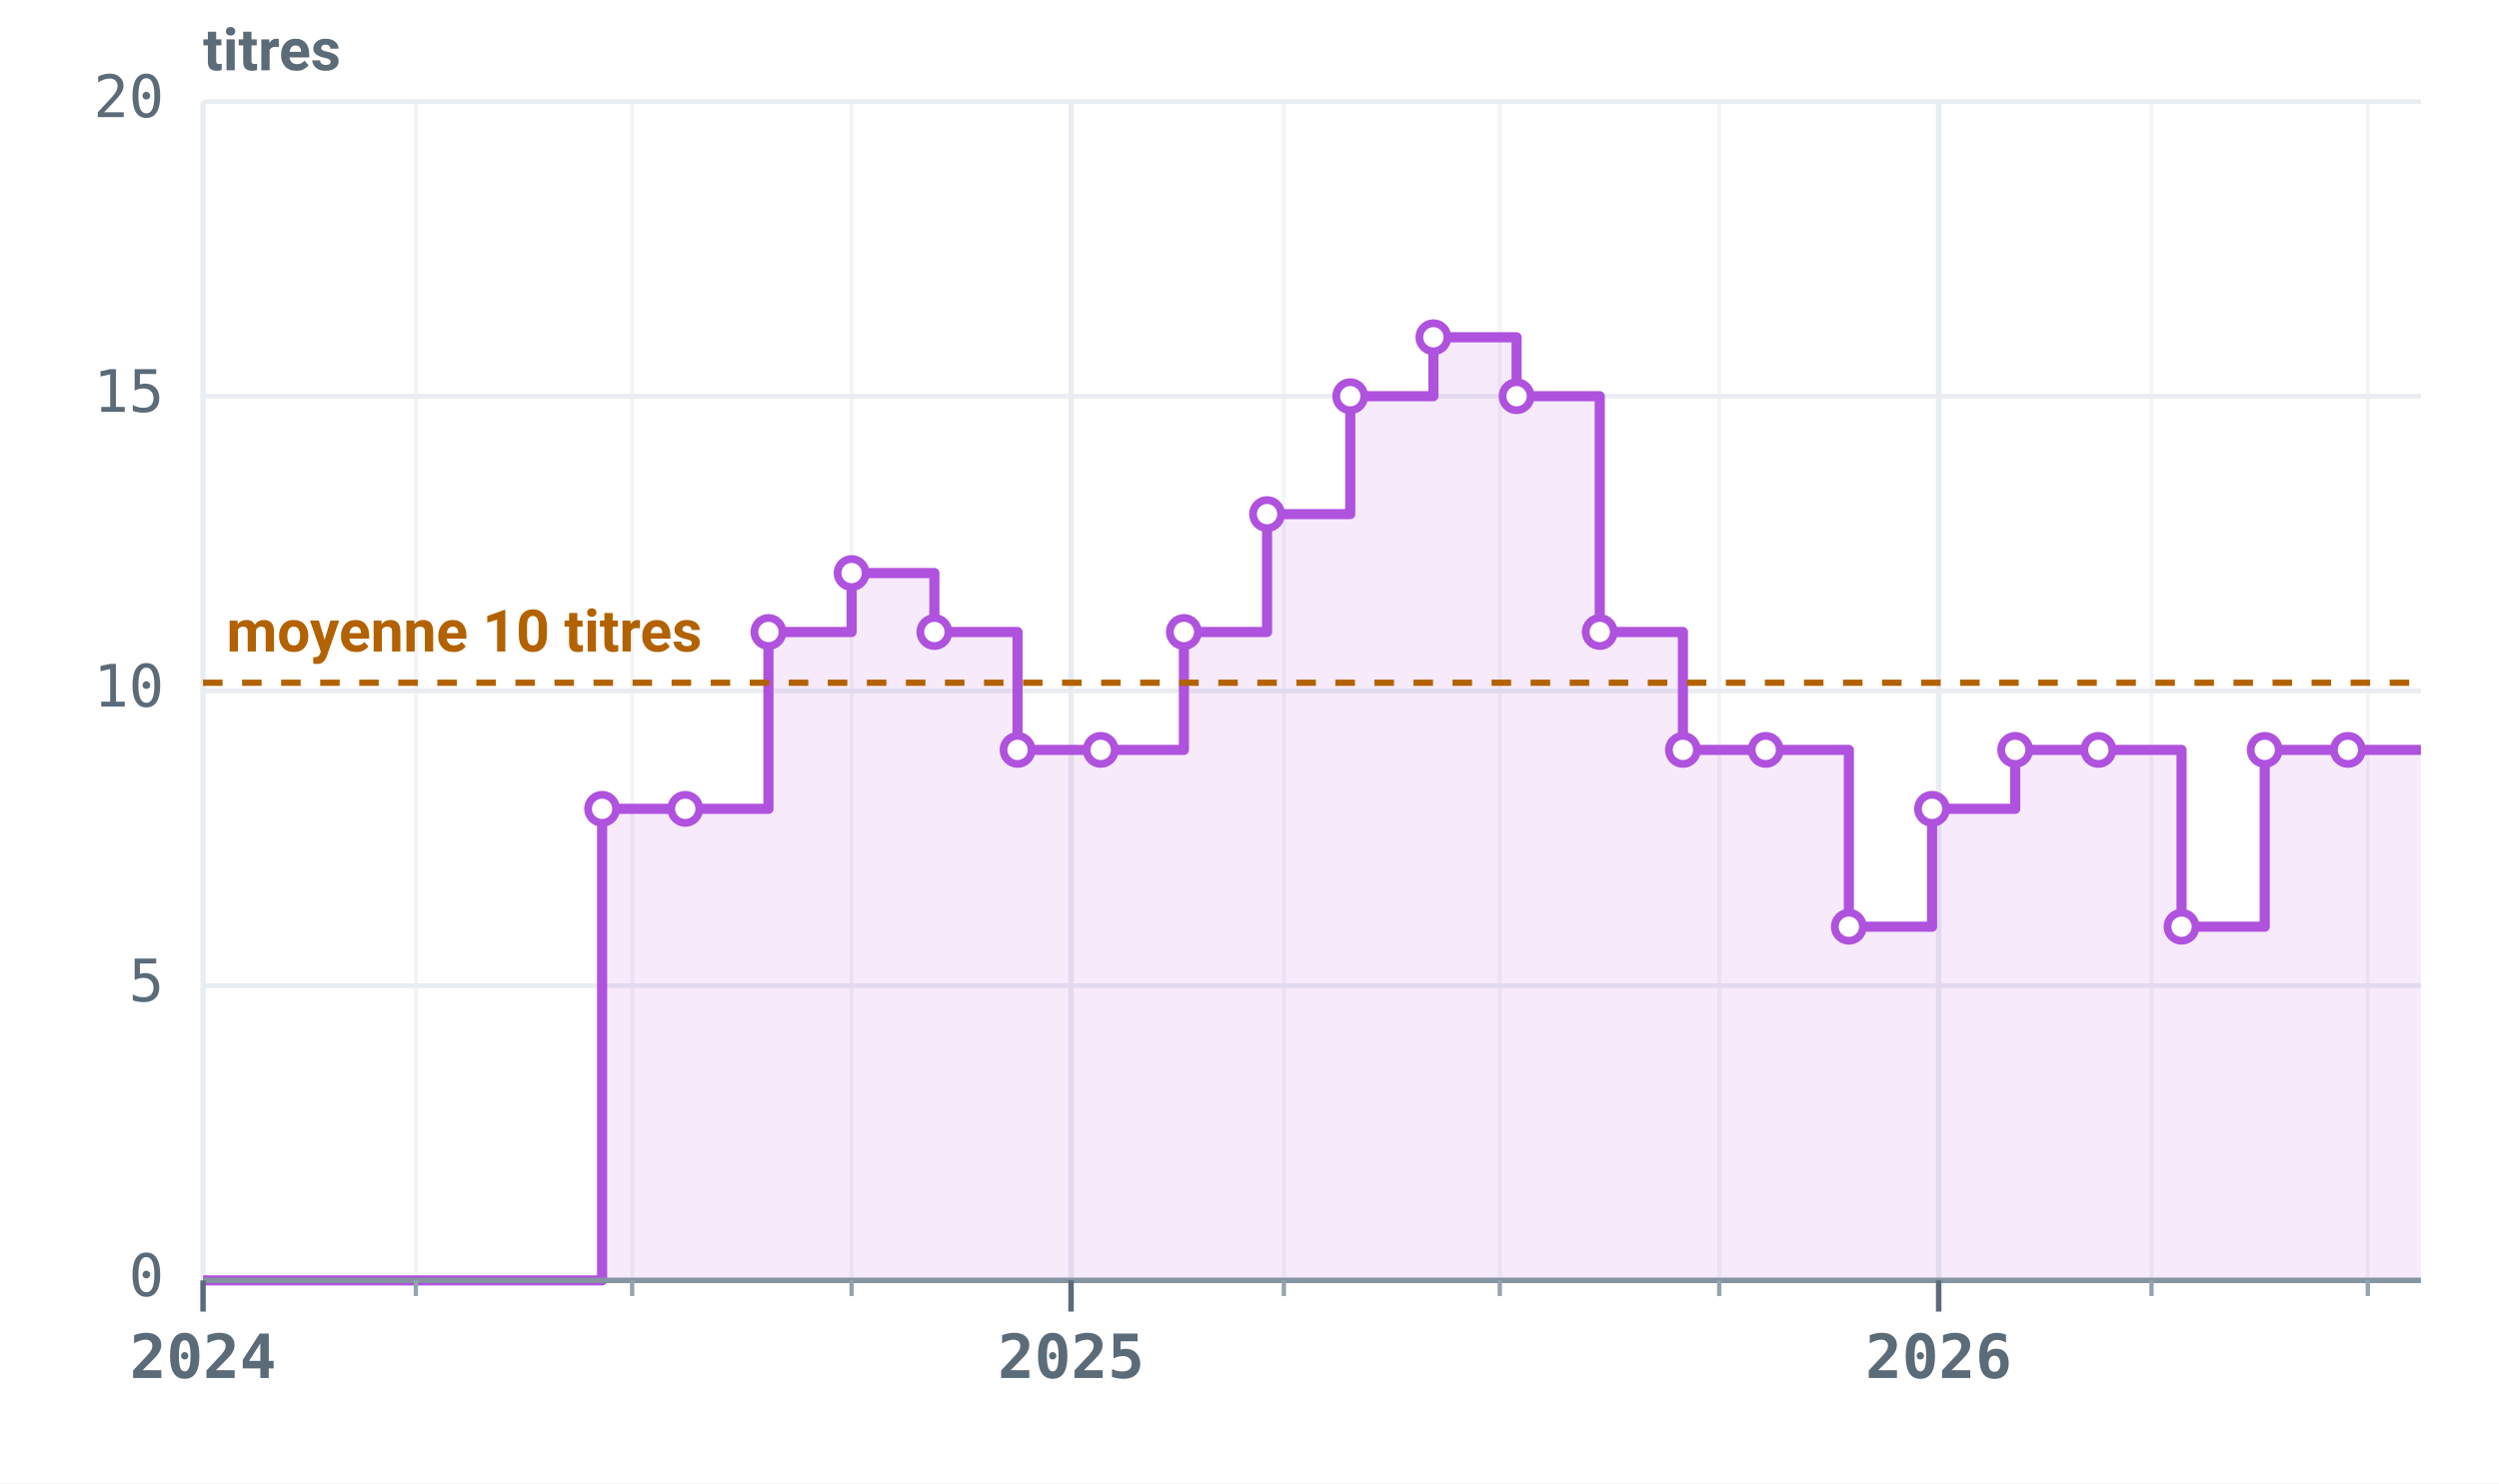
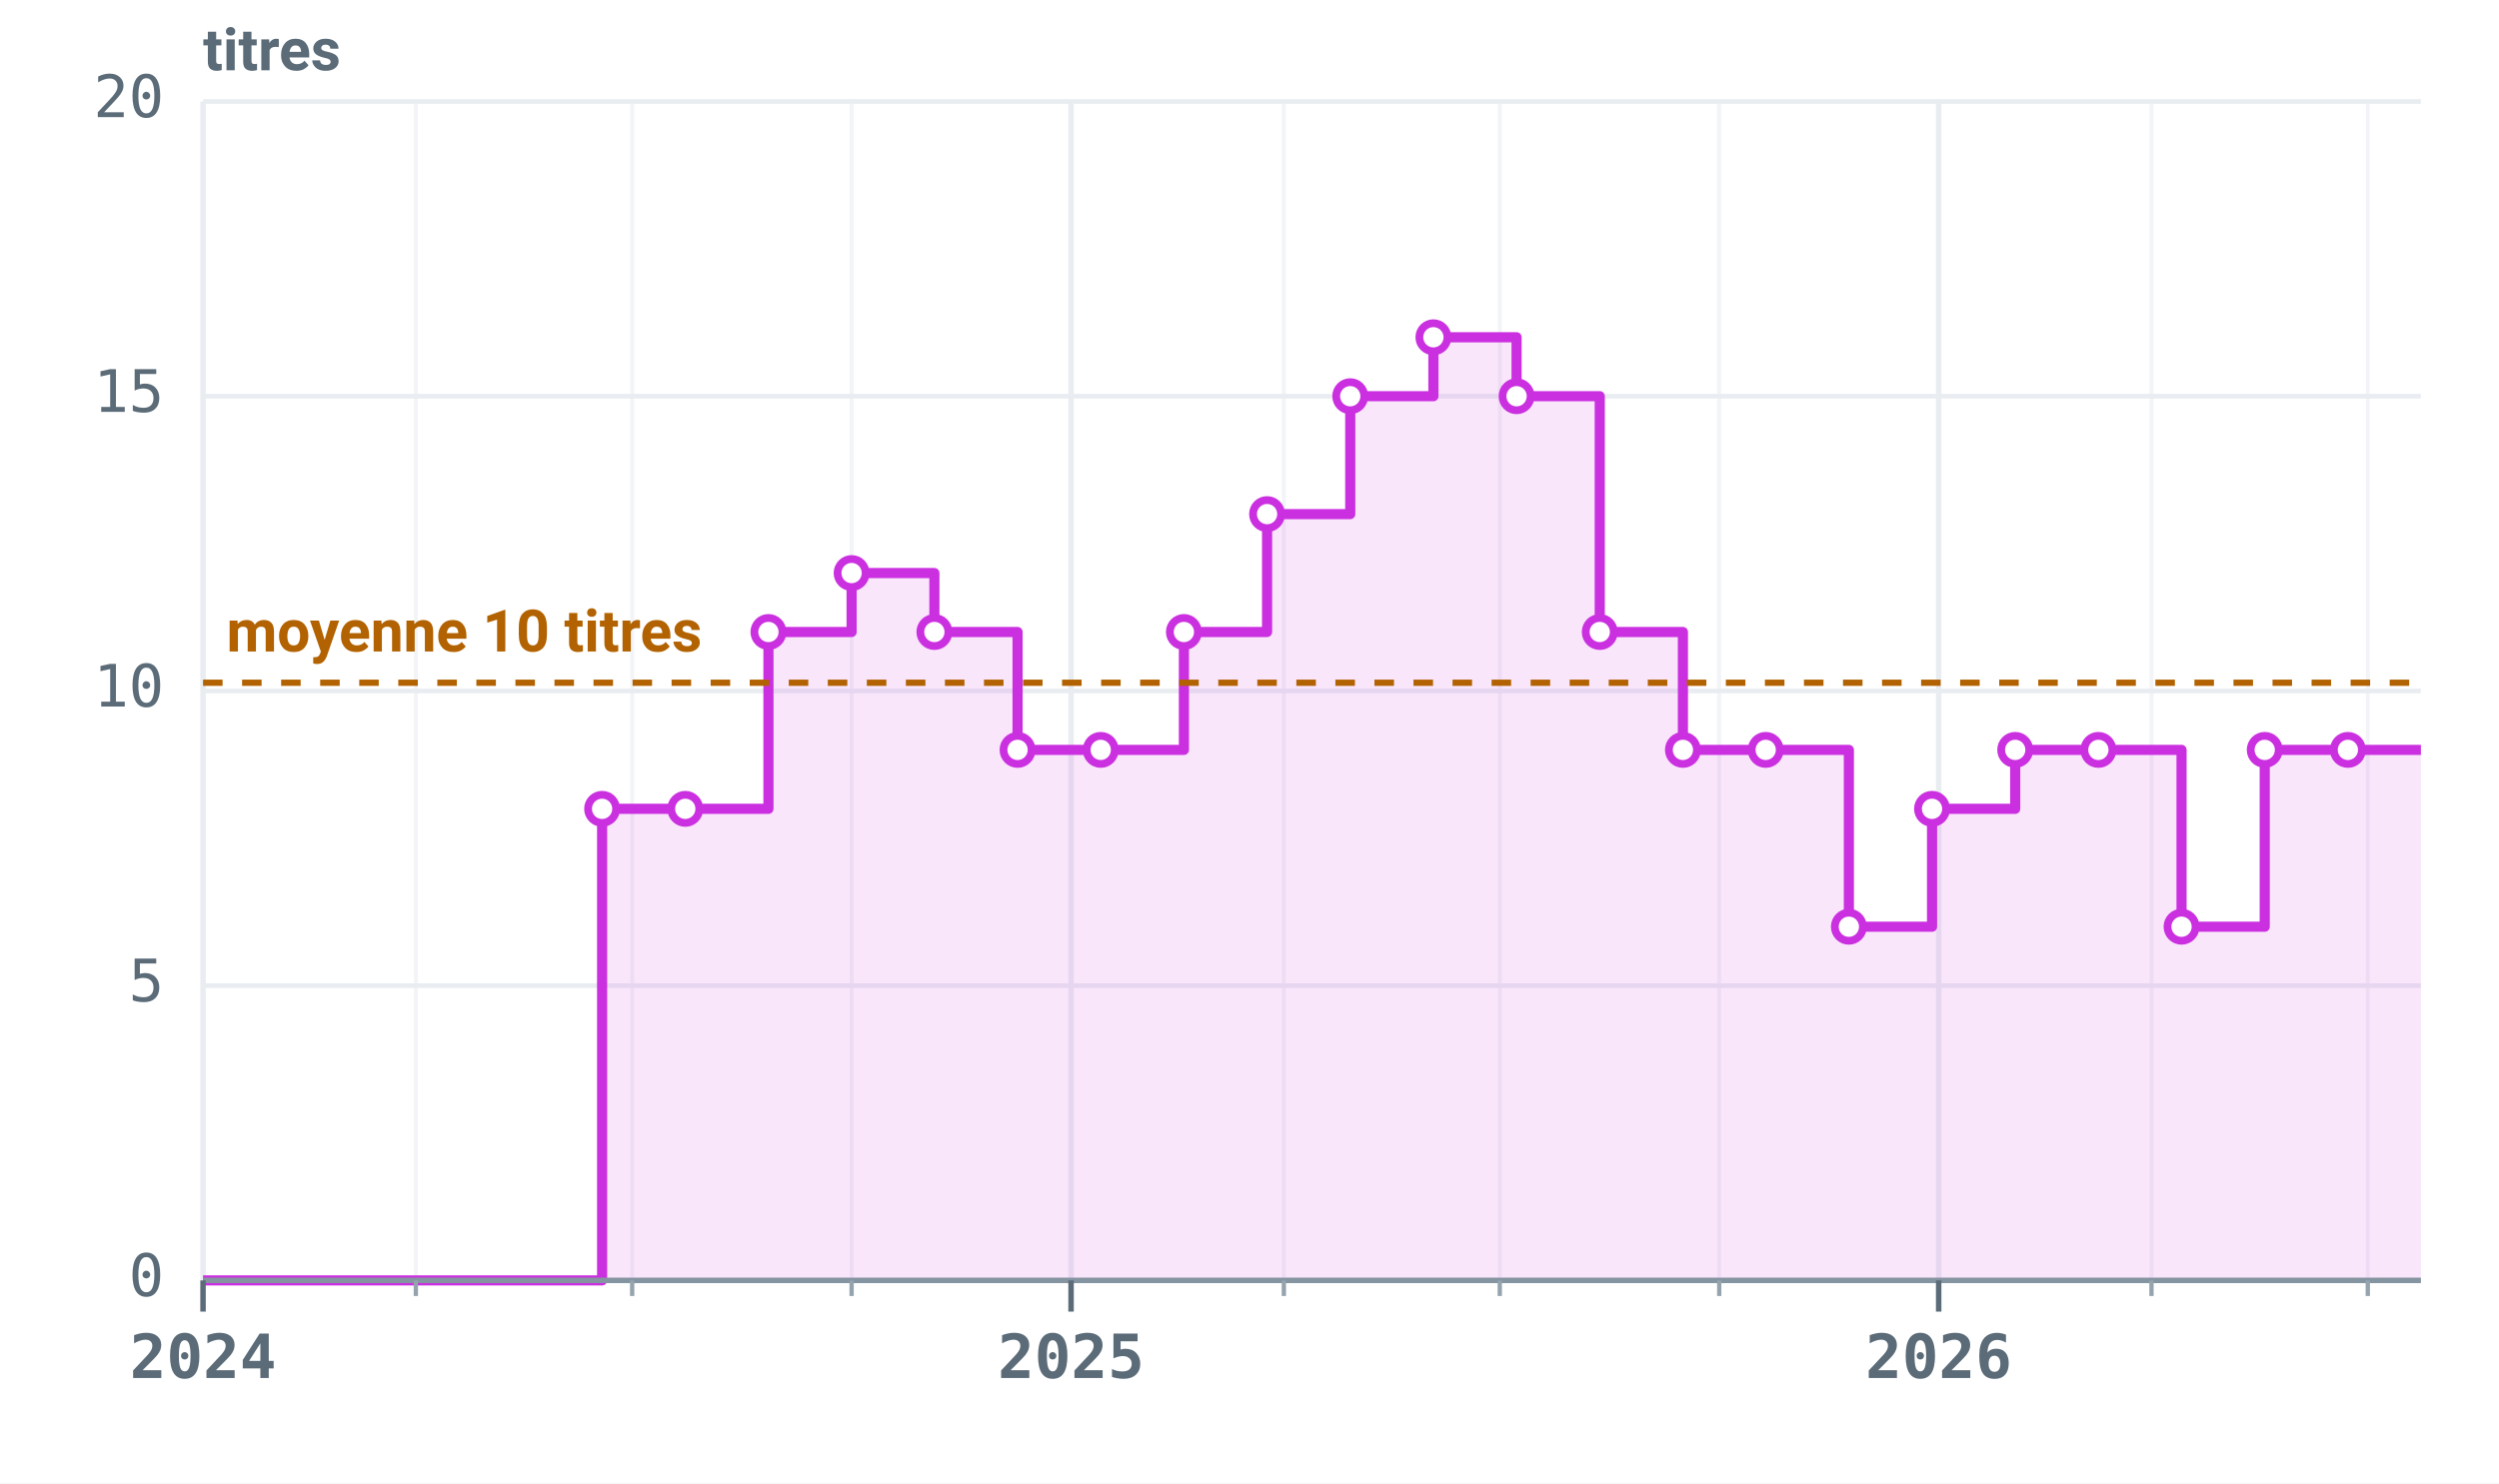
<svg xmlns="http://www.w3.org/2000/svg" class="panel-svg" role="img" aria-label="Taille automatique du portefeuille, nombre de titres Kt" viewBox="0 0 640 380" preserveAspectRatio="xMidYMid meet" font-family="Roboto, system-ui, sans-serif">
-   <style>.tip{opacity:0;pointer-events:none;transition:opacity .12s ease}.hit:hover~.tip,.hit:focus~.tip{opacity:1}.hit{outline:none;cursor:crosshair}.hit:focus-visible{outline:2px solid #007AFF;outline-offset:1px}@media (prefers-reduced-motion:reduce){.tip{transition:none}}.hit{cursor:crosshair}.dot:hover{r:7}.bar:hover{fill-opacity:1}.cell:hover{stroke:#28313A;stroke-width:2}.ridge:hover{fill-opacity:.42}</style>
+   <style>.tip{opacity:0;pointer-events:none;transition:opacity .12s ease}.hit:hover~.tip,.hit:focus~.tip{opacity:1}.hit{outline:none;cursor:crosshair}.hit:focus-visible{outline:2px solid #0088FF;outline-offset:1px}@media (prefers-reduced-motion:reduce){.tip{transition:none}}.hit{cursor:crosshair}.dot:hover{r:7}.bar:hover{fill-opacity:1}.cell:hover{stroke:#28313A;stroke-width:2}.ridge:hover{fill-opacity:.42}</style>
  <rect x="0" y="0" width="640" height="380" fill="#FFFFFF" />
  <line x1="106.5" y1="26" x2="106.5" y2="328" stroke="#E9EDF1" stroke-width="1" stroke-opacity=".6" />
  <line x1="161.9" y1="26" x2="161.9" y2="328" stroke="#E9EDF1" stroke-width="1" stroke-opacity=".6" />
  <line x1="218.1" y1="26" x2="218.1" y2="328" stroke="#E9EDF1" stroke-width="1" stroke-opacity=".6" />
  <line x1="328.8" y1="26" x2="328.8" y2="328" stroke="#E9EDF1" stroke-width="1" stroke-opacity=".6" />
  <line x1="384.1" y1="26" x2="384.1" y2="328" stroke="#E9EDF1" stroke-width="1" stroke-opacity=".6" />
  <line x1="440.3" y1="26" x2="440.3" y2="328" stroke="#E9EDF1" stroke-width="1" stroke-opacity=".6" />
  <line x1="551" y1="26" x2="551" y2="328" stroke="#E9EDF1" stroke-width="1" stroke-opacity=".6" />
  <line x1="606.4" y1="26" x2="606.4" y2="328" stroke="#E9EDF1" stroke-width="1" stroke-opacity=".6" />
  <line x1="52" y1="26" x2="52" y2="328" stroke="#E9EDF1" stroke-width="1.4" />
  <line x1="274.3" y1="26" x2="274.3" y2="328" stroke="#E9EDF1" stroke-width="1.4" />
  <line x1="496.5" y1="26" x2="496.5" y2="328" stroke="#E9EDF1" stroke-width="1.4" />
  <line x1="52" y1="328" x2="620" y2="328" stroke="#E9EDF1" stroke-width="1.2" />
  <line x1="52" y1="252.5" x2="620" y2="252.5" stroke="#E9EDF1" stroke-width="1.2" />
  <line x1="52" y1="177" x2="620" y2="177" stroke="#E9EDF1" stroke-width="1.2" />
  <line x1="52" y1="101.5" x2="620" y2="101.5" stroke="#E9EDF1" stroke-width="1.2" />
  <line x1="52" y1="26" x2="620" y2="26" stroke="#E9EDF1" stroke-width="1.2" />
  <text x="42" y="332" text-anchor="end" font-size="15" font-family="Roboto Mono, ui-monospace, monospace" fill="#5B6B78">0</text>
  <text x="42" y="256.5" text-anchor="end" font-size="15" font-family="Roboto Mono, ui-monospace, monospace" fill="#5B6B78">5</text>
  <text x="42" y="181" text-anchor="end" font-size="15" font-family="Roboto Mono, ui-monospace, monospace" fill="#5B6B78">10</text>
  <text x="42" y="105.5" text-anchor="end" font-size="15" font-family="Roboto Mono, ui-monospace, monospace" fill="#5B6B78">15</text>
  <text x="42" y="30" text-anchor="end" font-size="15" font-family="Roboto Mono, ui-monospace, monospace" fill="#5B6B78">20</text>
  <text x="52" y="18" text-anchor="start" font-size="15" font-weight="700" fill="#5B6B78">titres</text>
-   <path d="M52,328 L52,328 L154.2,328 L154.2,207.2 L196.8,207.2 L196.8,161.9 L218.1,161.9 L218.1,146.8 L239.3,146.8 L239.3,161.9 L260.6,161.9 L260.6,192.1 L303.2,192.1 L303.2,161.9 L324.5,161.9 L324.5,131.7 L345.8,131.7 L345.8,101.5 L367.1,101.5 L367.1,86.4 L388.4,86.4 L388.4,101.5 L409.7,101.5 L409.7,161.9 L431,161.9 L431,192.1 L473.5,192.1 L473.5,237.4 L494.8,237.4 L494.8,207.2 L516.1,207.2 L516.1,192.1 L558.7,192.1 L558.7,237.4 L580,237.4 L580,192.1 L620,192.1 L620,328 Z" fill="#AF52DE" fill-opacity=".12" />
-   <path d="M52,328 L154.2,328 L154.2,207.2 L196.8,207.2 L196.8,161.9 L218.1,161.9 L218.1,146.8 L239.3,146.8 L239.3,161.9 L260.6,161.9 L260.6,192.1 L303.2,192.1 L303.2,161.9 L324.5,161.9 L324.5,131.7 L345.8,131.7 L345.8,101.5 L367.1,101.5 L367.1,86.4 L388.4,86.4 L388.4,101.5 L409.7,101.5 L409.7,161.9 L431,161.9 L431,192.1 L473.5,192.1 L473.5,237.4 L494.8,237.4 L494.8,207.2 L516.1,207.2 L516.1,192.1 L558.7,192.1 L558.7,237.4 L580,237.4 L580,192.1 L620,192.1" fill="none" stroke="#AF52DE" stroke-width="2.6" stroke-linejoin="round" />
+   <path d="M52,328 L52,328 L154.2,328 L154.2,207.2 L196.8,207.2 L196.8,161.9 L218.1,161.9 L218.1,146.8 L239.3,146.8 L239.3,161.9 L260.6,161.9 L260.6,192.1 L303.2,192.1 L303.2,161.9 L324.5,161.9 L324.5,131.7 L345.8,131.7 L345.8,101.5 L367.1,101.5 L367.1,86.4 L388.4,86.4 L388.4,101.5 L409.7,101.5 L409.7,161.9 L431,161.9 L431,192.1 L473.5,192.1 L473.5,237.4 L494.8,237.4 L494.8,207.2 L516.1,207.2 L516.1,192.1 L558.7,192.1 L558.7,237.4 L580,237.4 L580,192.1 L620,192.1 L620,328 Z" fill="#CB30E0" fill-opacity=".12" />
+   <path d="M52,328 L154.2,328 L154.2,207.2 L196.8,207.2 L196.8,161.9 L218.1,161.9 L218.1,146.8 L239.3,146.8 L239.3,161.9 L260.6,161.9 L260.6,192.1 L303.2,192.1 L303.2,161.9 L324.5,161.9 L324.5,131.7 L345.8,131.7 L345.8,101.5 L367.1,101.5 L367.1,86.4 L388.4,86.4 L388.4,101.5 L409.7,101.5 L409.7,161.9 L431,161.9 L431,192.1 L473.5,192.1 L473.5,237.4 L494.8,237.4 L494.8,207.2 L516.1,207.2 L516.1,192.1 L558.7,192.1 L558.7,237.4 L580,237.4 L580,192.1 L620,192.1" fill="none" stroke="#CB30E0" stroke-width="2.6" stroke-linejoin="round" />
  <line x1="52" y1="174.9" x2="620" y2="174.9" stroke="#B26200" stroke-width="1.6" stroke-dasharray="5 5" />
  <text x="58" y="166.9" font-size="15" font-weight="700" fill="#B26200">moyenne 10 titres</text>
  <rect class="hit" x="45.2" y="26" width="13.6" height="302" fill="transparent" data-tip="janv. 2024|Hors marché (période de chauffe)" />
  <rect class="hit" x="58.8" y="26" width="13.6" height="302" fill="transparent" data-tip="janv. 2024|Hors marché (période de chauffe)" />
  <rect class="hit" x="72.4" y="26" width="13.6" height="302" fill="transparent" data-tip="févr. 2024|Hors marché (période de chauffe)" />
  <rect class="hit" x="86.1" y="26" width="13.6" height="302" fill="transparent" data-tip="mars 2024|Hors marché (période de chauffe)" />
  <rect class="hit" x="99.7" y="26" width="13.6" height="302" fill="transparent" data-tip="avr. 2024|Hors marché (période de chauffe)" />
  <rect class="hit" x="113.3" y="26" width="13.6" height="302" fill="transparent" data-tip="avr. 2024|Hors marché (période de chauffe)" />
  <rect class="hit" x="126.9" y="26" width="13.6" height="302" fill="transparent" data-tip="mai 2024|Hors marché (période de chauffe)" />
  <rect class="hit" x="140.6" y="26" width="13.6" height="302" fill="transparent" data-tip="juin 2024|Hors marché (période de chauffe)" />
  <rect class="hit" x="154.2" y="26" width="13.6" height="302" fill="transparent" data-tip="juin 2024|Titres détenus : 8|Poids par ligne : ≈ 12 %" />
  <rect class="hit" x="167.8" y="26" width="13.6" height="302" fill="transparent" data-tip="juil. 2024|Titres détenus : 8|Poids par ligne : ≈ 12 %" />
  <rect class="hit" x="181.4" y="26" width="13.6" height="302" fill="transparent" data-tip="août 2024|Titres détenus : 8|Poids par ligne : ≈ 12 %" />
  <rect class="hit" x="195.1" y="26" width="13.6" height="302" fill="transparent" data-tip="sept. 2024|Titres détenus : 11|Poids par ligne : ≈ 9 %" />
  <rect class="hit" x="208.7" y="26" width="13.6" height="302" fill="transparent" data-tip="sept. 2024|Titres détenus : 11|Poids par ligne : ≈ 9 %" />
  <rect class="hit" x="222.3" y="26" width="13.6" height="302" fill="transparent" data-tip="oct. 2024|Titres détenus : 12|Poids par ligne : ≈ 8 %" />
  <rect class="hit" x="236" y="26" width="13.6" height="302" fill="transparent" data-tip="nov. 2024|Titres détenus : 11|Poids par ligne : ≈ 9 %" />
  <rect class="hit" x="249.6" y="26" width="13.6" height="302" fill="transparent" data-tip="déc. 2024|Titres détenus : 11|Poids par ligne : ≈ 9 %" />
  <rect class="hit" x="263.2" y="26" width="13.6" height="302" fill="transparent" data-tip="déc. 2024|Titres détenus : 9|Poids par ligne : ≈ 11 %" />
  <rect class="hit" x="276.8" y="26" width="13.6" height="302" fill="transparent" data-tip="janv. 2025|Titres détenus : 9|Poids par ligne : ≈ 11 %" />
  <rect class="hit" x="290.5" y="26" width="13.6" height="302" fill="transparent" data-tip="févr. 2025|Titres détenus : 9|Poids par ligne : ≈ 11 %" />
  <rect class="hit" x="304.1" y="26" width="13.6" height="302" fill="transparent" data-tip="mars 2025|Titres détenus : 11|Poids par ligne : ≈ 9 %" />
  <rect class="hit" x="317.7" y="26" width="13.6" height="302" fill="transparent" data-tip="mars 2025|Titres détenus : 13|Poids par ligne : ≈ 8 %" />
  <rect class="hit" x="331.3" y="26" width="13.6" height="302" fill="transparent" data-tip="avr. 2025|Titres détenus : 13|Poids par ligne : ≈ 8 %" />
  <rect class="hit" x="345" y="26" width="13.6" height="302" fill="transparent" data-tip="mai 2025|Titres détenus : 15|Poids par ligne : ≈ 7 %" />
  <rect class="hit" x="358.6" y="26" width="13.6" height="302" fill="transparent" data-tip="mai 2025|Titres détenus : 15|Poids par ligne : ≈ 7 %" />
  <rect class="hit" x="372.2" y="26" width="13.6" height="302" fill="transparent" data-tip="juin 2025|Titres détenus : 16|Poids par ligne : ≈ 6 %" />
  <rect class="hit" x="385.8" y="26" width="13.6" height="302" fill="transparent" data-tip="juil. 2025|Titres détenus : 15|Poids par ligne : ≈ 7 %" />
  <rect class="hit" x="399.5" y="26" width="13.6" height="302" fill="transparent" data-tip="août 2025|Titres détenus : 15|Poids par ligne : ≈ 7 %" />
  <rect class="hit" x="413.1" y="26" width="13.6" height="302" fill="transparent" data-tip="août 2025|Titres détenus : 11|Poids par ligne : ≈ 9 %" />
  <rect class="hit" x="426.7" y="26" width="13.6" height="302" fill="transparent" data-tip="sept. 2025|Titres détenus : 9|Poids par ligne : ≈ 11 %" />
  <rect class="hit" x="440.3" y="26" width="13.6" height="302" fill="transparent" data-tip="oct. 2025|Titres détenus : 9|Poids par ligne : ≈ 11 %" />
  <rect class="hit" x="454" y="26" width="13.6" height="302" fill="transparent" data-tip="nov. 2025|Titres détenus : 9|Poids par ligne : ≈ 11 %" />
  <rect class="hit" x="467.6" y="26" width="13.6" height="302" fill="transparent" data-tip="nov. 2025|Titres détenus : 6|Poids par ligne : ≈ 17 %" />
  <rect class="hit" x="481.2" y="26" width="13.6" height="302" fill="transparent" data-tip="déc. 2025|Titres détenus : 6|Poids par ligne : ≈ 17 %" />
  <rect class="hit" x="494.8" y="26" width="13.6" height="302" fill="transparent" data-tip="janv. 2026|Titres détenus : 8|Poids par ligne : ≈ 12 %" />
  <rect class="hit" x="508.5" y="26" width="13.6" height="302" fill="transparent" data-tip="févr. 2026|Titres détenus : 8|Poids par ligne : ≈ 12 %" />
  <rect class="hit" x="522.1" y="26" width="13.6" height="302" fill="transparent" data-tip="févr. 2026|Titres détenus : 9|Poids par ligne : ≈ 11 %" />
  <rect class="hit" x="535.7" y="26" width="13.6" height="302" fill="transparent" data-tip="mars 2026|Titres détenus : 9|Poids par ligne : ≈ 11 %" />
  <rect class="hit" x="549.3" y="26" width="13.6" height="302" fill="transparent" data-tip="avr. 2026|Titres détenus : 9|Poids par ligne : ≈ 11 %" />
  <rect class="hit" x="563" y="26" width="13.6" height="302" fill="transparent" data-tip="mai 2026|Titres détenus : 6|Poids par ligne : ≈ 17 %" />
  <rect class="hit" x="576.6" y="26" width="13.6" height="302" fill="transparent" data-tip="mai 2026|Titres détenus : 9|Poids par ligne : ≈ 11 %" />
  <rect class="hit" x="590.2" y="26" width="13.6" height="302" fill="transparent" data-tip="juin 2026|Titres détenus : 9|Poids par ligne : ≈ 11 %" />
  <rect class="hit" x="603.8" y="26" width="13.6" height="302" fill="transparent" data-tip="juil. 2026|Titres détenus : 9|Poids par ligne : ≈ 11 %" />
-   <circle class="hit dot" cx="154.2" cy="207.2" r="3.6" fill="#FFFFFF" stroke="#AF52DE" stroke-width="2" data-tip="juin 2024|Réallocation : 8 titres" />
-   <circle class="hit dot" cx="175.5" cy="207.2" r="3.6" fill="#FFFFFF" stroke="#AF52DE" stroke-width="2" data-tip="juil. 2024|Réallocation : 8 titres" />
-   <circle class="hit dot" cx="196.8" cy="161.9" r="3.6" fill="#FFFFFF" stroke="#AF52DE" stroke-width="2" data-tip="août 2024|Réallocation : 11 titres" />
-   <circle class="hit dot" cx="218.1" cy="146.8" r="3.6" fill="#FFFFFF" stroke="#AF52DE" stroke-width="2" data-tip="oct. 2024|Réallocation : 12 titres" />
-   <circle class="hit dot" cx="239.3" cy="161.9" r="3.6" fill="#FFFFFF" stroke="#AF52DE" stroke-width="2" data-tip="nov. 2024|Réallocation : 11 titres" />
-   <circle class="hit dot" cx="260.6" cy="192.1" r="3.6" fill="#FFFFFF" stroke="#AF52DE" stroke-width="2" data-tip="déc. 2024|Réallocation : 9 titres" />
-   <circle class="hit dot" cx="281.9" cy="192.1" r="3.6" fill="#FFFFFF" stroke="#AF52DE" stroke-width="2" data-tip="janv. 2025|Réallocation : 9 titres" />
-   <circle class="hit dot" cx="303.2" cy="161.9" r="3.6" fill="#FFFFFF" stroke="#AF52DE" stroke-width="2" data-tip="févr. 2025|Réallocation : 11 titres" />
-   <circle class="hit dot" cx="324.5" cy="131.7" r="3.6" fill="#FFFFFF" stroke="#AF52DE" stroke-width="2" data-tip="mars 2025|Réallocation : 13 titres" />
-   <circle class="hit dot" cx="345.8" cy="101.5" r="3.6" fill="#FFFFFF" stroke="#AF52DE" stroke-width="2" data-tip="avr. 2025|Réallocation : 15 titres" />
-   <circle class="hit dot" cx="367.1" cy="86.4" r="3.6" fill="#FFFFFF" stroke="#AF52DE" stroke-width="2" data-tip="juin 2025|Réallocation : 16 titres" />
-   <circle class="hit dot" cx="388.4" cy="101.5" r="3.6" fill="#FFFFFF" stroke="#AF52DE" stroke-width="2" data-tip="juil. 2025|Réallocation : 15 titres" />
-   <circle class="hit dot" cx="409.7" cy="161.9" r="3.6" fill="#FFFFFF" stroke="#AF52DE" stroke-width="2" data-tip="août 2025|Réallocation : 11 titres" />
-   <circle class="hit dot" cx="431" cy="192.1" r="3.6" fill="#FFFFFF" stroke="#AF52DE" stroke-width="2" data-tip="sept. 2025|Réallocation : 9 titres" />
-   <circle class="hit dot" cx="452.2" cy="192.1" r="3.6" fill="#FFFFFF" stroke="#AF52DE" stroke-width="2" data-tip="oct. 2025|Réallocation : 9 titres" />
-   <circle class="hit dot" cx="473.5" cy="237.4" r="3.6" fill="#FFFFFF" stroke="#AF52DE" stroke-width="2" data-tip="nov. 2025|Réallocation : 6 titres" />
-   <circle class="hit dot" cx="494.8" cy="207.2" r="3.6" fill="#FFFFFF" stroke="#AF52DE" stroke-width="2" data-tip="déc. 2025|Réallocation : 8 titres" />
-   <circle class="hit dot" cx="516.1" cy="192.1" r="3.6" fill="#FFFFFF" stroke="#AF52DE" stroke-width="2" data-tip="févr. 2026|Réallocation : 9 titres" />
-   <circle class="hit dot" cx="537.4" cy="192.1" r="3.6" fill="#FFFFFF" stroke="#AF52DE" stroke-width="2" data-tip="mars 2026|Réallocation : 9 titres" />
-   <circle class="hit dot" cx="558.7" cy="237.4" r="3.6" fill="#FFFFFF" stroke="#AF52DE" stroke-width="2" data-tip="avr. 2026|Réallocation : 6 titres" />
-   <circle class="hit dot" cx="580" cy="192.1" r="3.6" fill="#FFFFFF" stroke="#AF52DE" stroke-width="2" data-tip="mai 2026|Réallocation : 9 titres" />
-   <circle class="hit dot" cx="601.3" cy="192.1" r="3.6" fill="#FFFFFF" stroke="#AF52DE" stroke-width="2" data-tip="juin 2026|Réallocation : 9 titres" />
+   <circle class="hit dot" cx="154.2" cy="207.2" r="3.6" fill="#FFFFFF" stroke="#CB30E0" stroke-width="2" data-tip="juin 2024|Réallocation : 8 titres" />
+   <circle class="hit dot" cx="175.5" cy="207.2" r="3.6" fill="#FFFFFF" stroke="#CB30E0" stroke-width="2" data-tip="juil. 2024|Réallocation : 8 titres" />
+   <circle class="hit dot" cx="196.8" cy="161.9" r="3.6" fill="#FFFFFF" stroke="#CB30E0" stroke-width="2" data-tip="août 2024|Réallocation : 11 titres" />
+   <circle class="hit dot" cx="218.1" cy="146.8" r="3.6" fill="#FFFFFF" stroke="#CB30E0" stroke-width="2" data-tip="oct. 2024|Réallocation : 12 titres" />
+   <circle class="hit dot" cx="239.3" cy="161.9" r="3.6" fill="#FFFFFF" stroke="#CB30E0" stroke-width="2" data-tip="nov. 2024|Réallocation : 11 titres" />
+   <circle class="hit dot" cx="260.6" cy="192.1" r="3.6" fill="#FFFFFF" stroke="#CB30E0" stroke-width="2" data-tip="déc. 2024|Réallocation : 9 titres" />
+   <circle class="hit dot" cx="281.9" cy="192.1" r="3.6" fill="#FFFFFF" stroke="#CB30E0" stroke-width="2" data-tip="janv. 2025|Réallocation : 9 titres" />
+   <circle class="hit dot" cx="303.2" cy="161.9" r="3.6" fill="#FFFFFF" stroke="#CB30E0" stroke-width="2" data-tip="févr. 2025|Réallocation : 11 titres" />
+   <circle class="hit dot" cx="324.5" cy="131.7" r="3.6" fill="#FFFFFF" stroke="#CB30E0" stroke-width="2" data-tip="mars 2025|Réallocation : 13 titres" />
+   <circle class="hit dot" cx="345.8" cy="101.5" r="3.6" fill="#FFFFFF" stroke="#CB30E0" stroke-width="2" data-tip="avr. 2025|Réallocation : 15 titres" />
+   <circle class="hit dot" cx="367.1" cy="86.4" r="3.6" fill="#FFFFFF" stroke="#CB30E0" stroke-width="2" data-tip="juin 2025|Réallocation : 16 titres" />
+   <circle class="hit dot" cx="388.4" cy="101.5" r="3.6" fill="#FFFFFF" stroke="#CB30E0" stroke-width="2" data-tip="juil. 2025|Réallocation : 15 titres" />
+   <circle class="hit dot" cx="409.7" cy="161.9" r="3.6" fill="#FFFFFF" stroke="#CB30E0" stroke-width="2" data-tip="août 2025|Réallocation : 11 titres" />
+   <circle class="hit dot" cx="431" cy="192.1" r="3.6" fill="#FFFFFF" stroke="#CB30E0" stroke-width="2" data-tip="sept. 2025|Réallocation : 9 titres" />
+   <circle class="hit dot" cx="452.2" cy="192.1" r="3.6" fill="#FFFFFF" stroke="#CB30E0" stroke-width="2" data-tip="oct. 2025|Réallocation : 9 titres" />
+   <circle class="hit dot" cx="473.5" cy="237.4" r="3.6" fill="#FFFFFF" stroke="#CB30E0" stroke-width="2" data-tip="nov. 2025|Réallocation : 6 titres" />
+   <circle class="hit dot" cx="494.8" cy="207.2" r="3.6" fill="#FFFFFF" stroke="#CB30E0" stroke-width="2" data-tip="déc. 2025|Réallocation : 8 titres" />
+   <circle class="hit dot" cx="516.1" cy="192.1" r="3.6" fill="#FFFFFF" stroke="#CB30E0" stroke-width="2" data-tip="févr. 2026|Réallocation : 9 titres" />
+   <circle class="hit dot" cx="537.4" cy="192.1" r="3.6" fill="#FFFFFF" stroke="#CB30E0" stroke-width="2" data-tip="mars 2026|Réallocation : 9 titres" />
+   <circle class="hit dot" cx="558.7" cy="237.4" r="3.6" fill="#FFFFFF" stroke="#CB30E0" stroke-width="2" data-tip="avr. 2026|Réallocation : 6 titres" />
+   <circle class="hit dot" cx="580" cy="192.1" r="3.6" fill="#FFFFFF" stroke="#CB30E0" stroke-width="2" data-tip="mai 2026|Réallocation : 9 titres" />
+   <circle class="hit dot" cx="601.3" cy="192.1" r="3.6" fill="#FFFFFF" stroke="#CB30E0" stroke-width="2" data-tip="juin 2026|Réallocation : 9 titres" />
  <line x1="52" y1="328" x2="620" y2="328" stroke="#8494A0" stroke-width="1.4" />
  <line x1="106.5" y1="328" x2="106.5" y2="332" stroke="#94A3AE" stroke-width="1.1" />
  <line x1="161.9" y1="328" x2="161.9" y2="332" stroke="#94A3AE" stroke-width="1.1" />
  <line x1="218.1" y1="328" x2="218.1" y2="332" stroke="#94A3AE" stroke-width="1.1" />
  <line x1="328.8" y1="328" x2="328.8" y2="332" stroke="#94A3AE" stroke-width="1.1" />
  <line x1="384.1" y1="328" x2="384.1" y2="332" stroke="#94A3AE" stroke-width="1.1" />
  <line x1="440.3" y1="328" x2="440.3" y2="332" stroke="#94A3AE" stroke-width="1.1" />
  <line x1="551" y1="328" x2="551" y2="332" stroke="#94A3AE" stroke-width="1.1" />
  <line x1="606.4" y1="328" x2="606.4" y2="332" stroke="#94A3AE" stroke-width="1.1" />
  <line x1="52" y1="328" x2="52" y2="336" stroke="#5B6B78" stroke-width="1.4" />
  <text x="52" y="353" text-anchor="middle" font-size="15.6" font-weight="700" font-family="Roboto Mono, ui-monospace, monospace" fill="#5B6B78">2024</text>
  <line x1="274.3" y1="328" x2="274.3" y2="336" stroke="#5B6B78" stroke-width="1.4" />
  <text x="274.3" y="353" text-anchor="middle" font-size="15.6" font-weight="700" font-family="Roboto Mono, ui-monospace, monospace" fill="#5B6B78">2025</text>
  <line x1="496.5" y1="328" x2="496.5" y2="336" stroke="#5B6B78" stroke-width="1.4" />
  <text x="496.5" y="353" text-anchor="middle" font-size="15.6" font-weight="700" font-family="Roboto Mono, ui-monospace, monospace" fill="#5B6B78">2026</text>
</svg>
